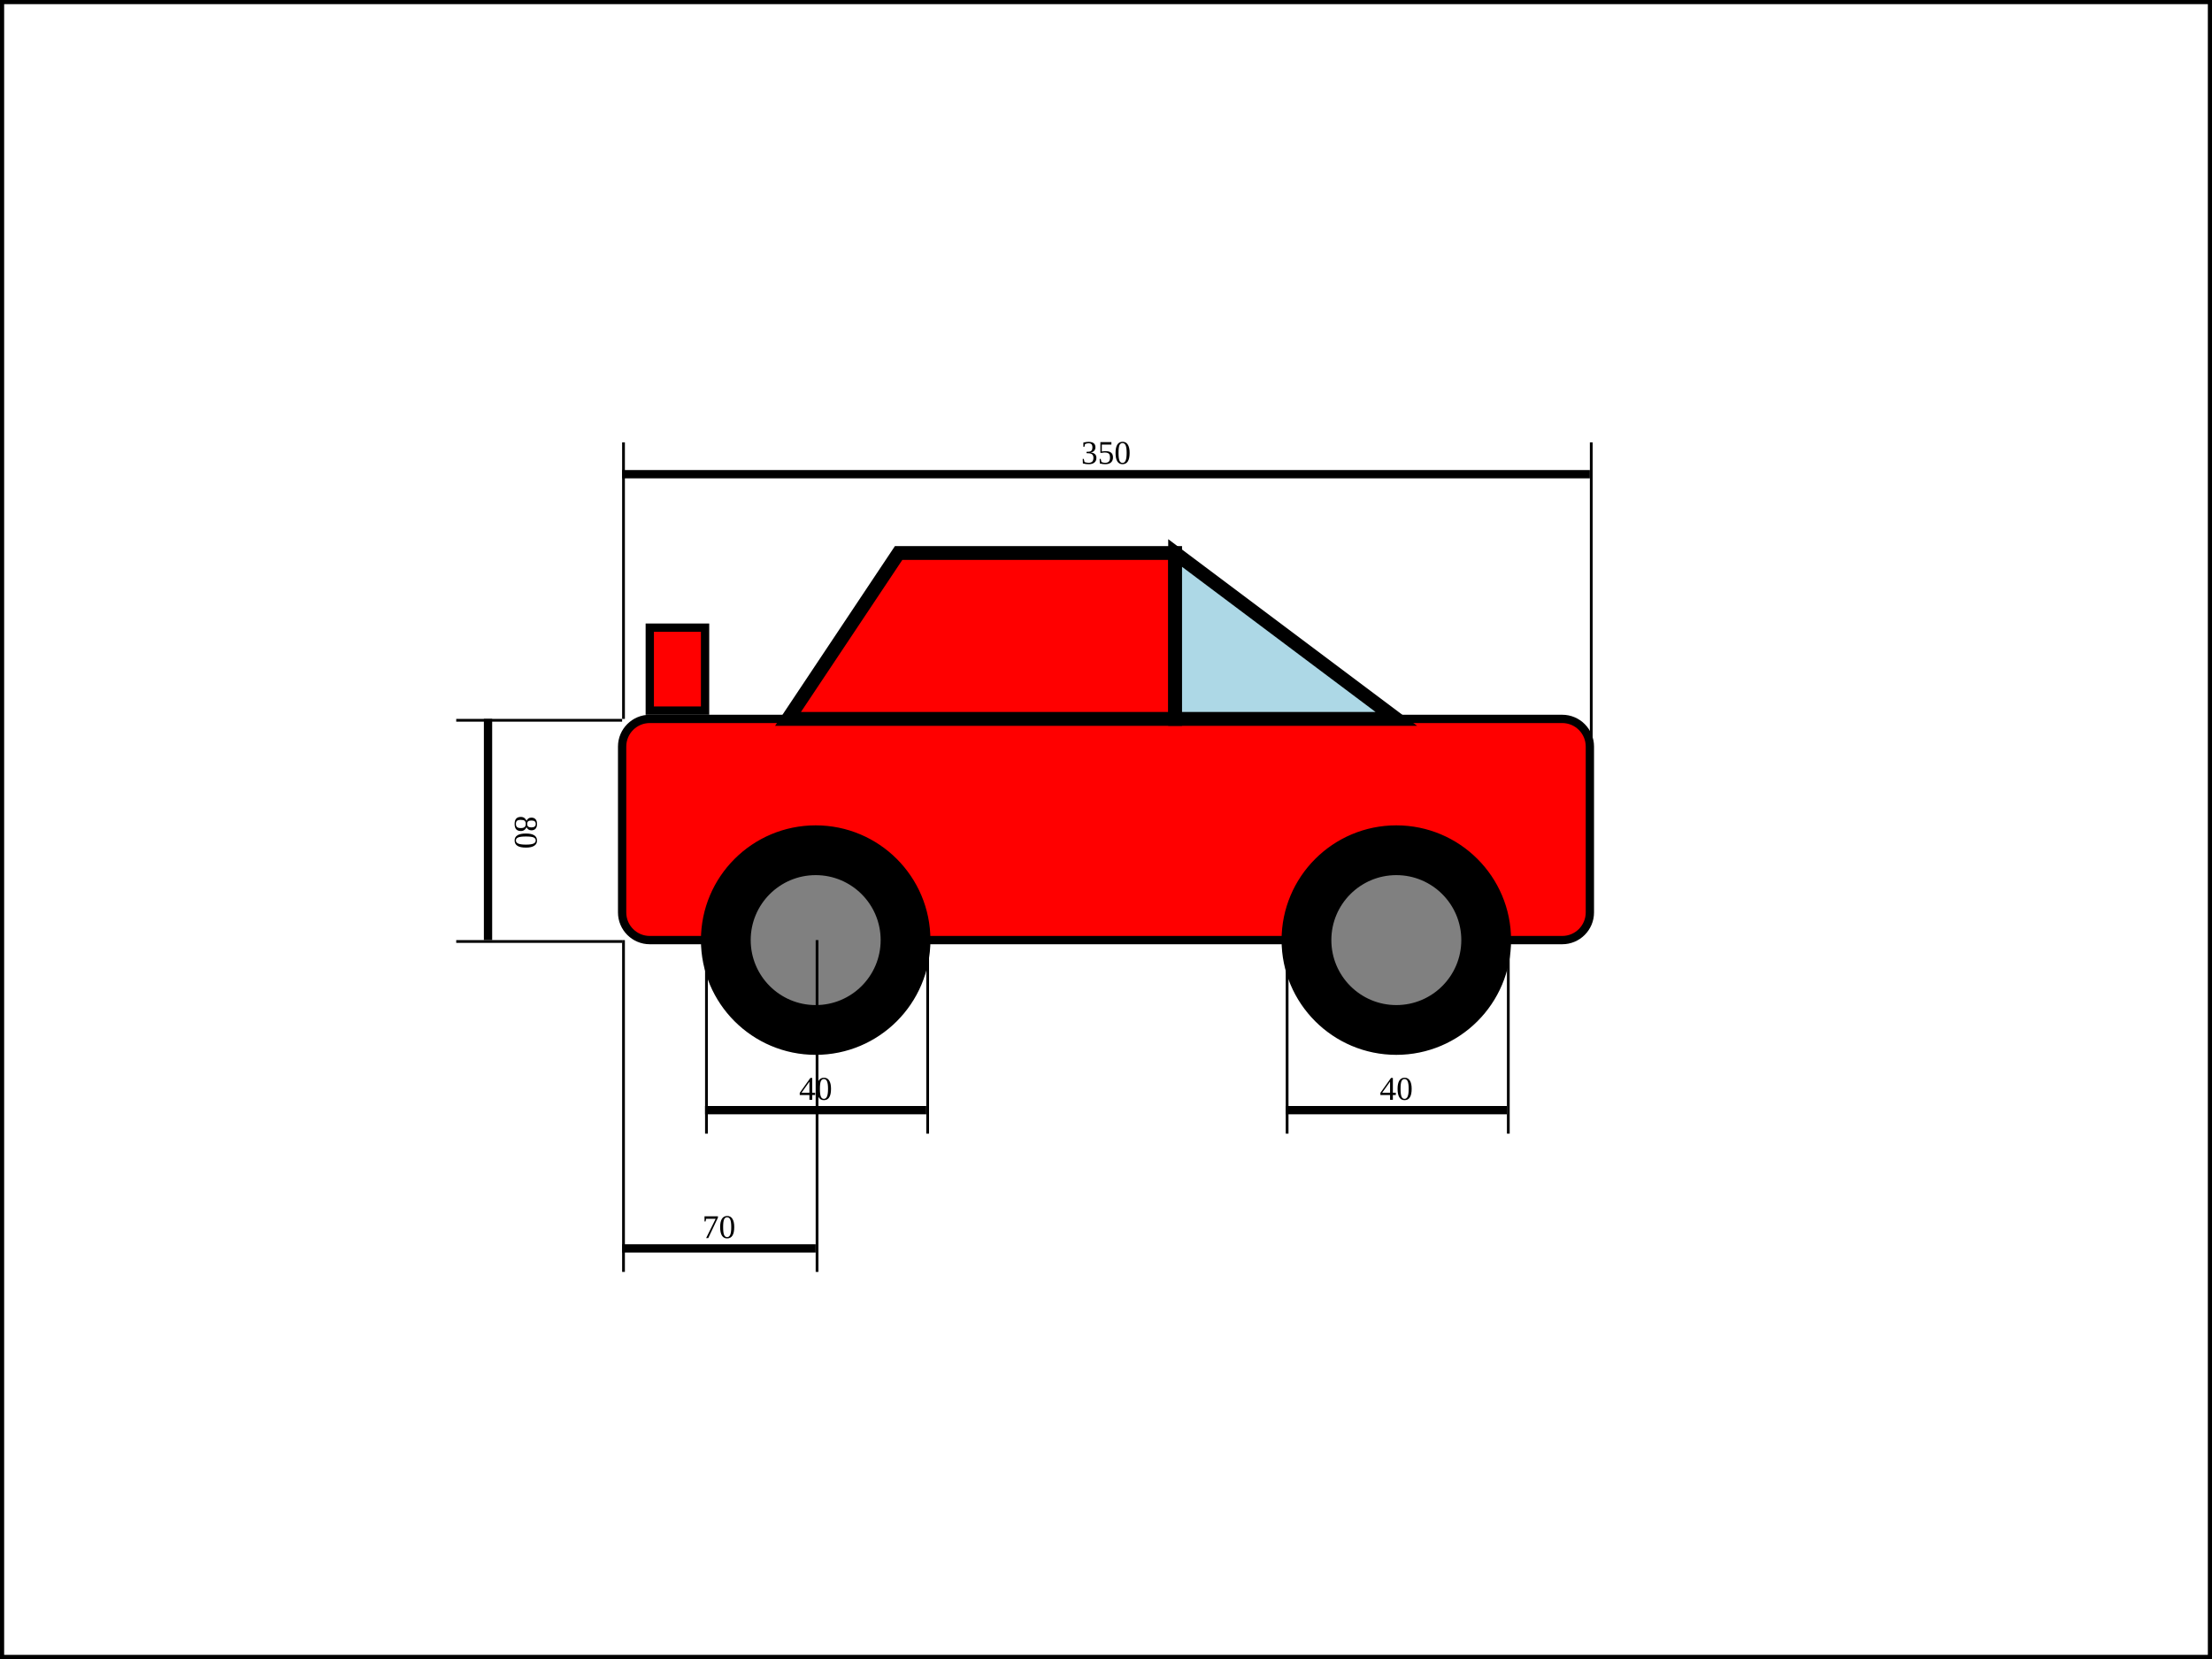
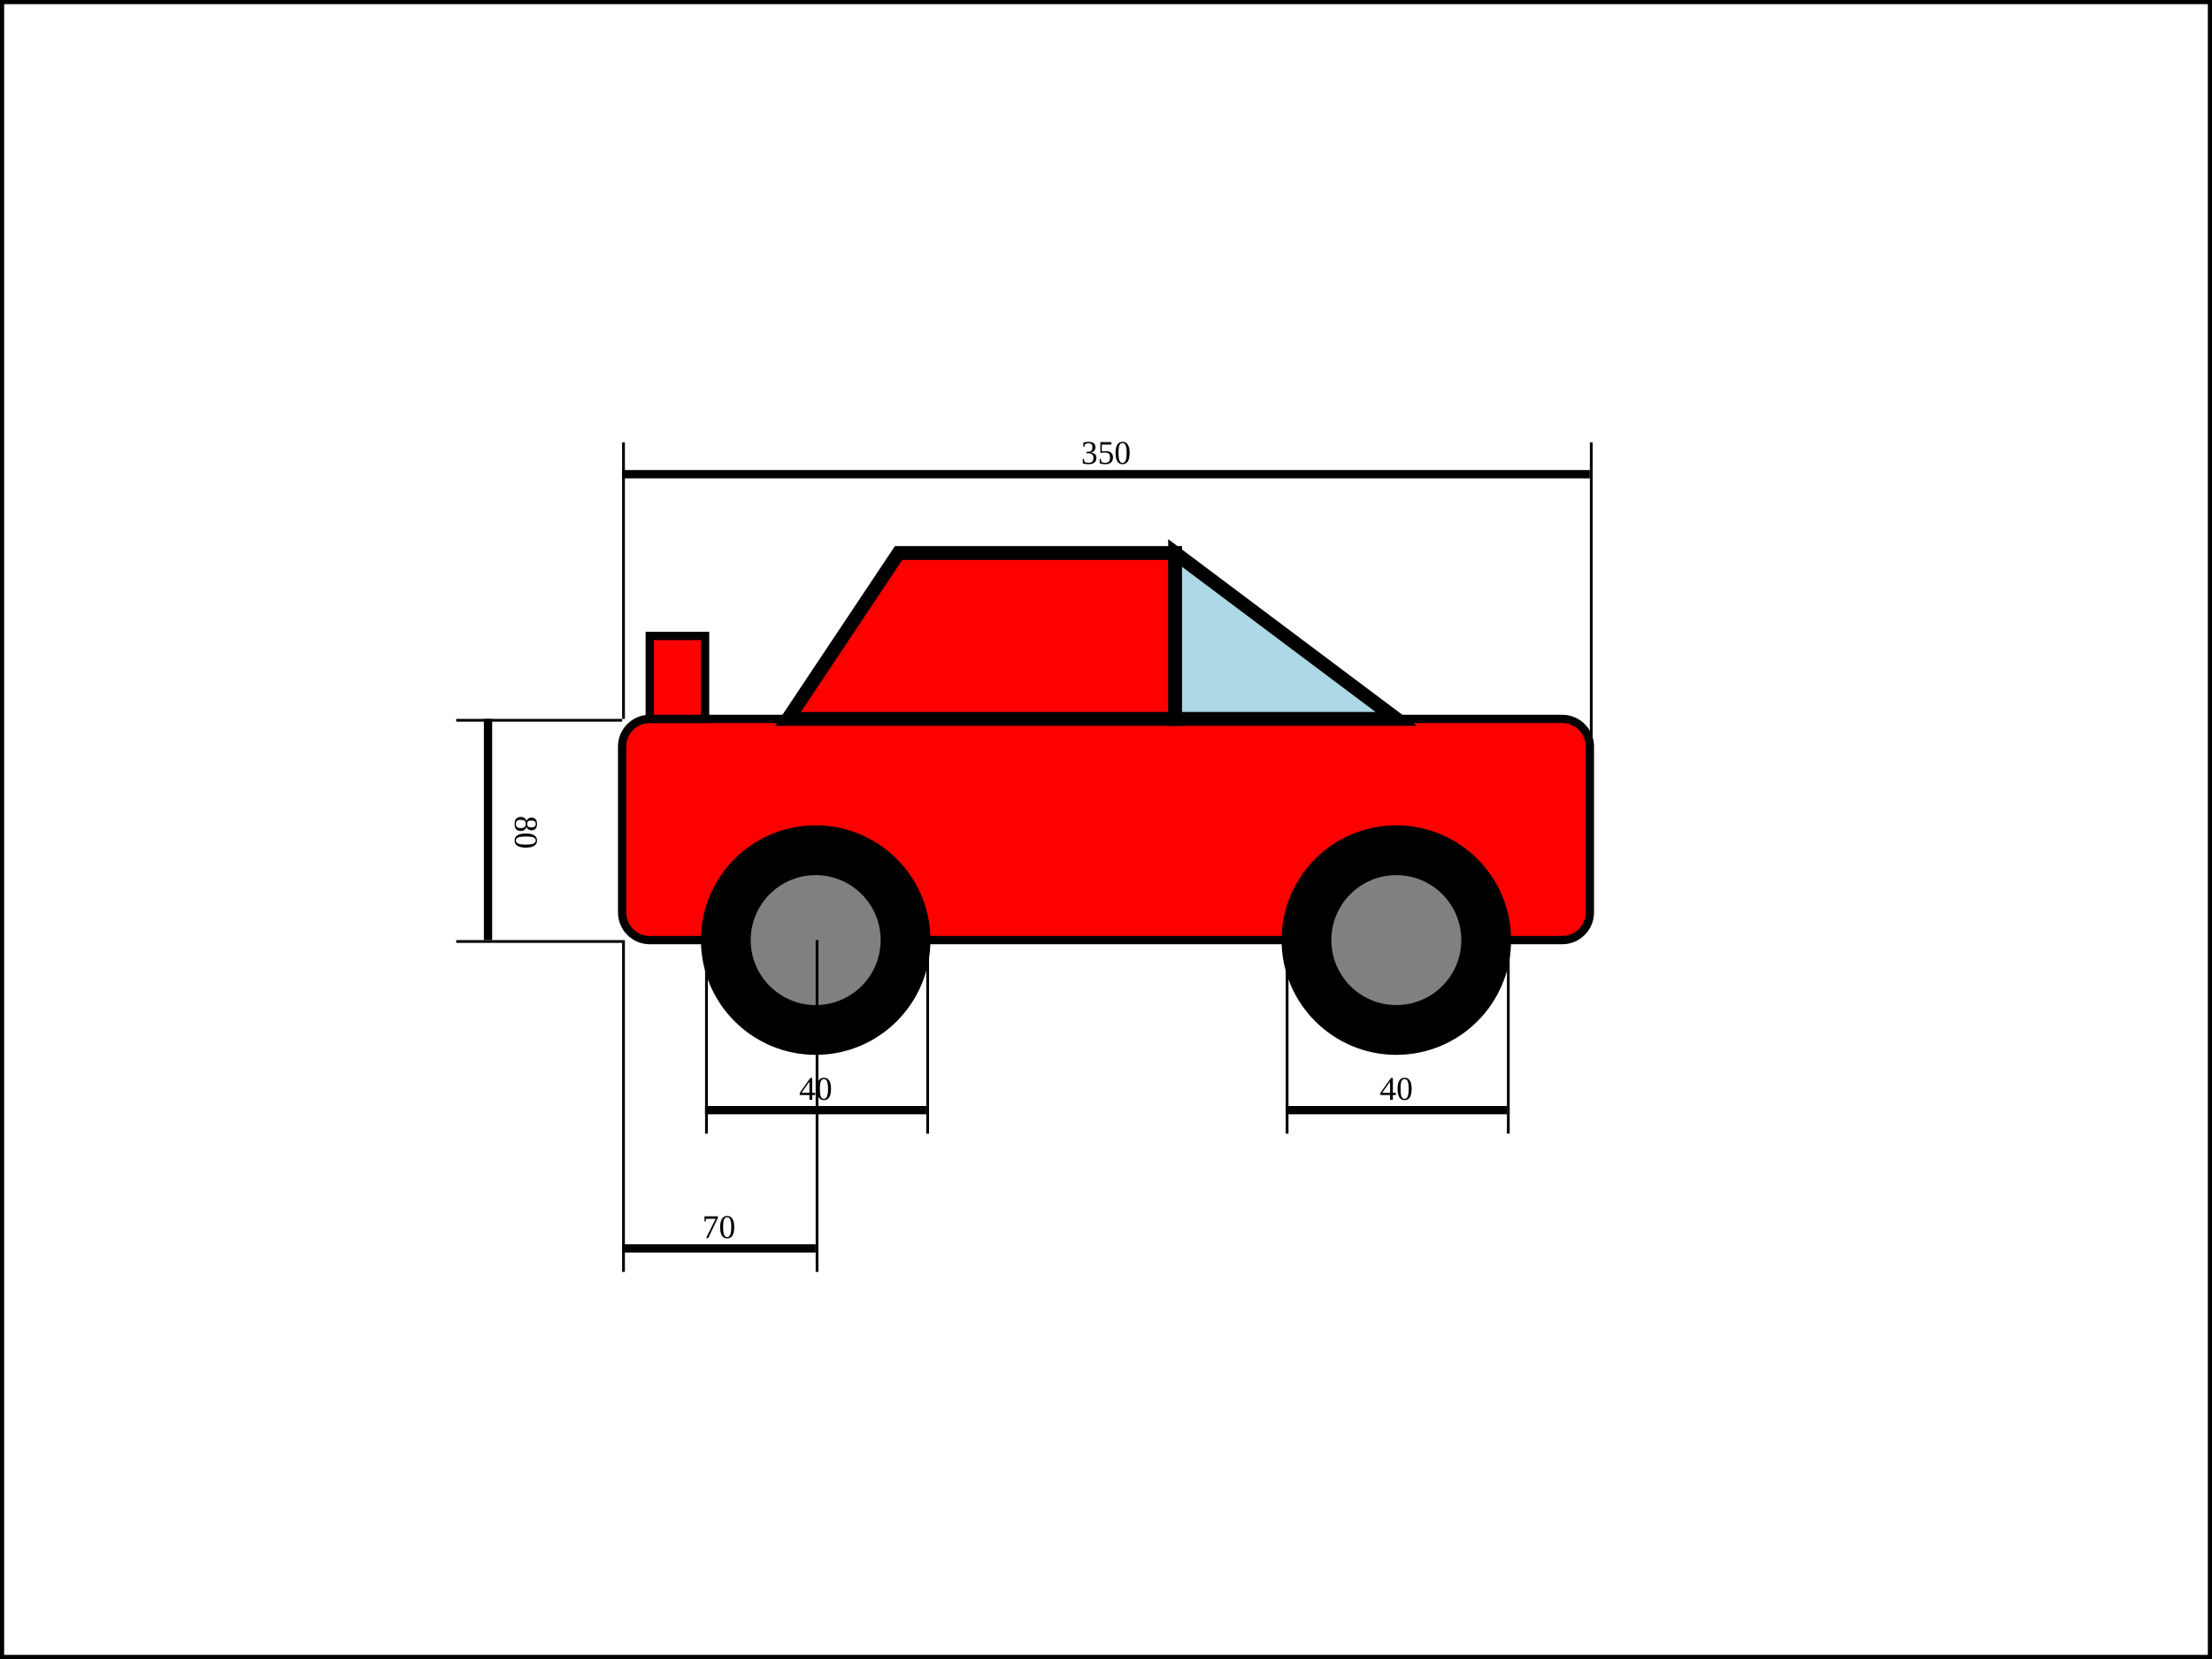
<svg xmlns="http://www.w3.org/2000/svg" width="800" height="600">
  <rect x="0" y="0" width="800" height="600" style="fill:rgb(255,255,255);stroke-width:3;stroke:rgb(0,0,0)" />
  <rect x="225" y="260" rx="10" ry="10" width="350" height="80" style="stroke-width:3;stroke:rgb(0,0,0)" fill="red" />
  <circle cx="295" cy="340" r="40" stroke="black" stroke-width="3" fill="black" />
  <circle cx="505" cy="340" r="40" stroke="black" stroke-width="3" fill="black" />
  <circle cx="295" cy="340" r="25" stroke="black" stroke-width="3" fill="gray" />
  <circle cx="505" cy="340" r="25" stroke="black" stroke-width="3" fill="gray" />
  <polygon points="285,260 325,200 425,200 425,260 285,260" style="fill:red;stroke:black;stroke-width:5" />
  <polygon points="425,200 505,260 425,260" style="fill:lightblue;stroke:black;stroke-width:5" />
-   <rect x="235" y="227" width="20" height="30" style="stroke-width:3;stroke:rgb(0,0,0)" fill="red" />
+   <rect x="235" y="230" width="20" height="30" style="stroke-width:3;stroke:rgb(0,0,0)" fill="red" />
  <rect x="175" y="260" width="3" height="80" style="stroke-width:0; stroke:" fill="black" />
  <rect x="165" y="260" width="60" height="1" style="stroke-width:0; stroke:" fill="black" />
  <rect x="165" y="340" width="60" height="1" style="stroke-width:0; stroke:" fill="black" />
  <text x="90" y="230" fill="black" dominant-baseline="middle" text-anchor="middle" transform="rotate(90,104,315)">80</text>
  <rect x="225" y="170" width="350" height="3" style="stroke-width:0; stroke:" fill="black" />
  <rect x="225" y="160" width="1" height="100" style="stroke-width:0; stroke:" fill="black" />
  <rect x="575" y="160" width="1" height="140" style="stroke-width:0; stroke:" fill="black" />
  <text x="400" y="165" fill="black" dominant-baseline="middle" text-anchor="middle" transform="rotate(0,400,112)">350</text>
  <rect x="255" y="400" width="80" height="3" style="stroke-width:0; stroke:" fill="black" />
  <rect x="255" y="340" width="1" height="70" style="stroke-width:0; stroke:" fill="black" />
  <rect x="335" y="340" width="1" height="70" style="stroke-width:0; stroke:" fill="black" />
  <text x="295" y="395" fill="black" dominant-baseline="middle" text-anchor="middle" transform="rotate(0,212,474)">40</text>
  <rect x="465" y="400" width="80" height="3" style="stroke-width:0; stroke:" fill="black" />
  <rect x="465" y="340" width="1" height="70" style="stroke-width:0; stroke:" fill="black" />
  <rect x="545" y="340" width="1" height="70" style="stroke-width:0; stroke:" fill="black" />
  <text x="505" y="395" fill="black" dominant-baseline="middle" text-anchor="middle" transform="rotate(0,212,474)">40</text>
  <rect x="225" y="450" width="70" height="3" style="stroke-width:0; stroke:" fill="black" />
  <rect x="225" y="340" width="1" height="120" style="stroke-width:0; stroke:" fill="black" />
  <rect x="295" y="340" width="1" height="120" style="stroke-width:0; stroke:" fill="black" />
  <text x="260" y="445" fill="black" dominant-baseline="middle" text-anchor="middle" transform="rotate(0,212,474)">70</text>
</svg>
